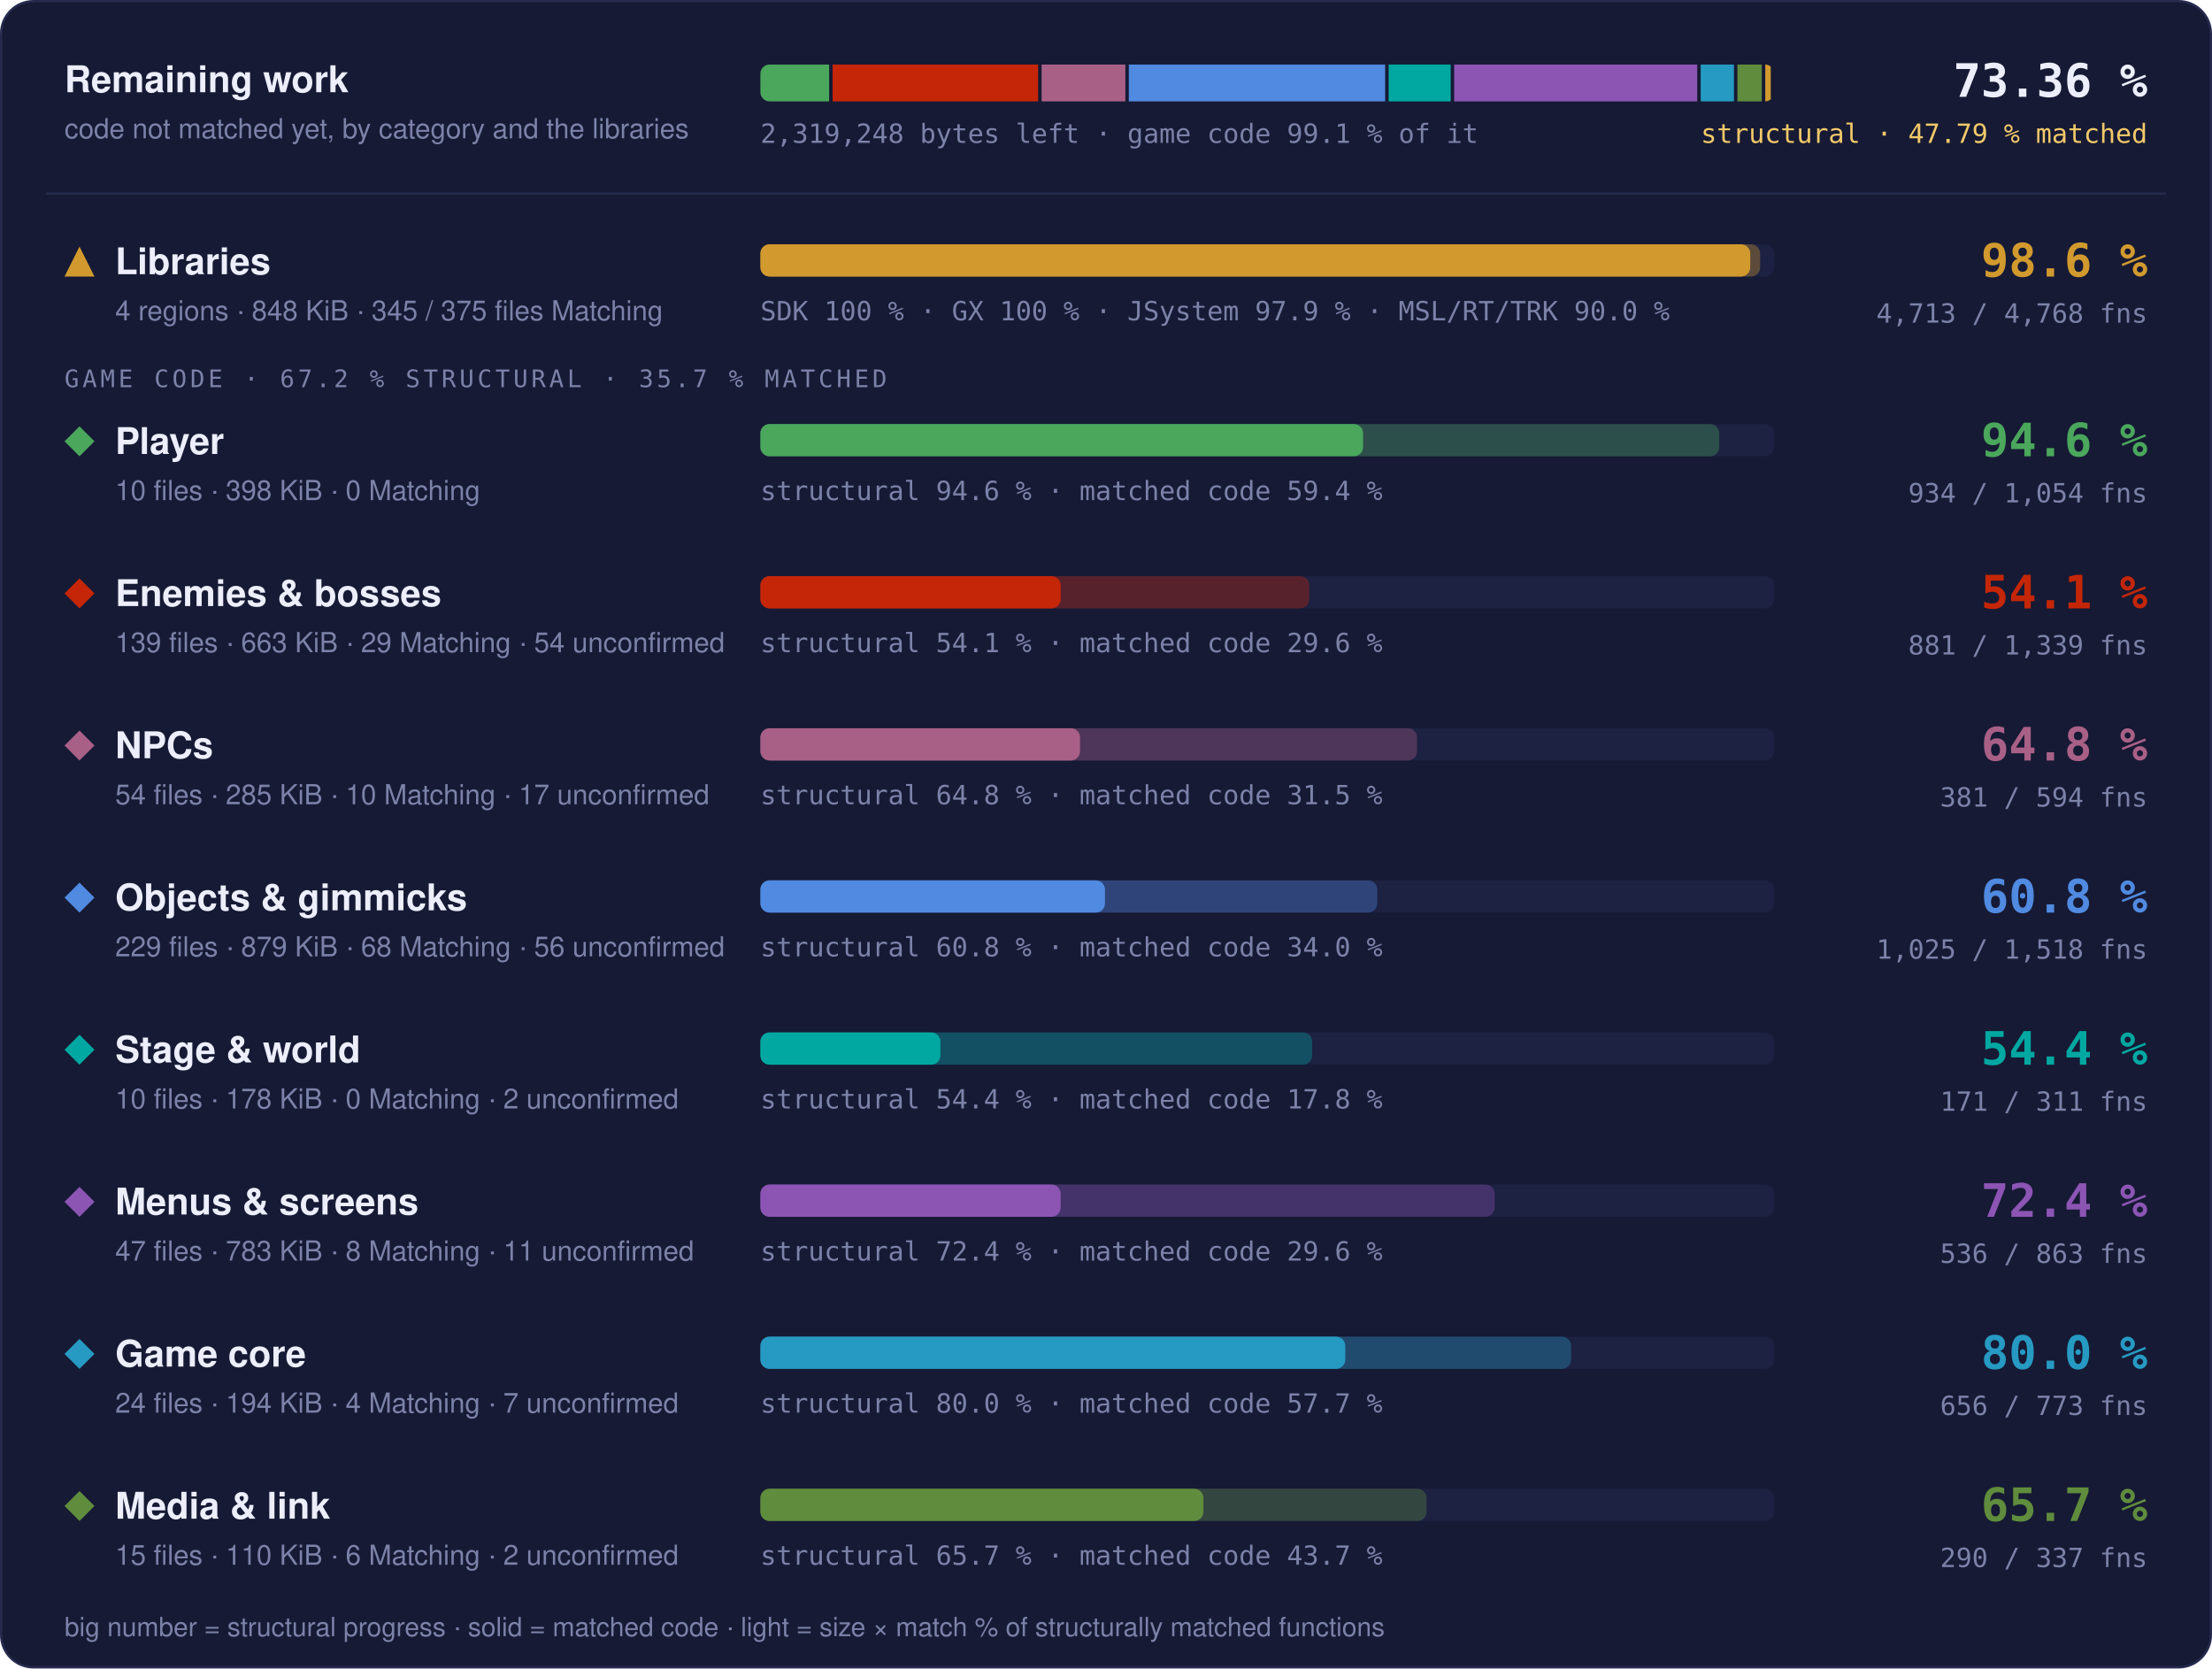
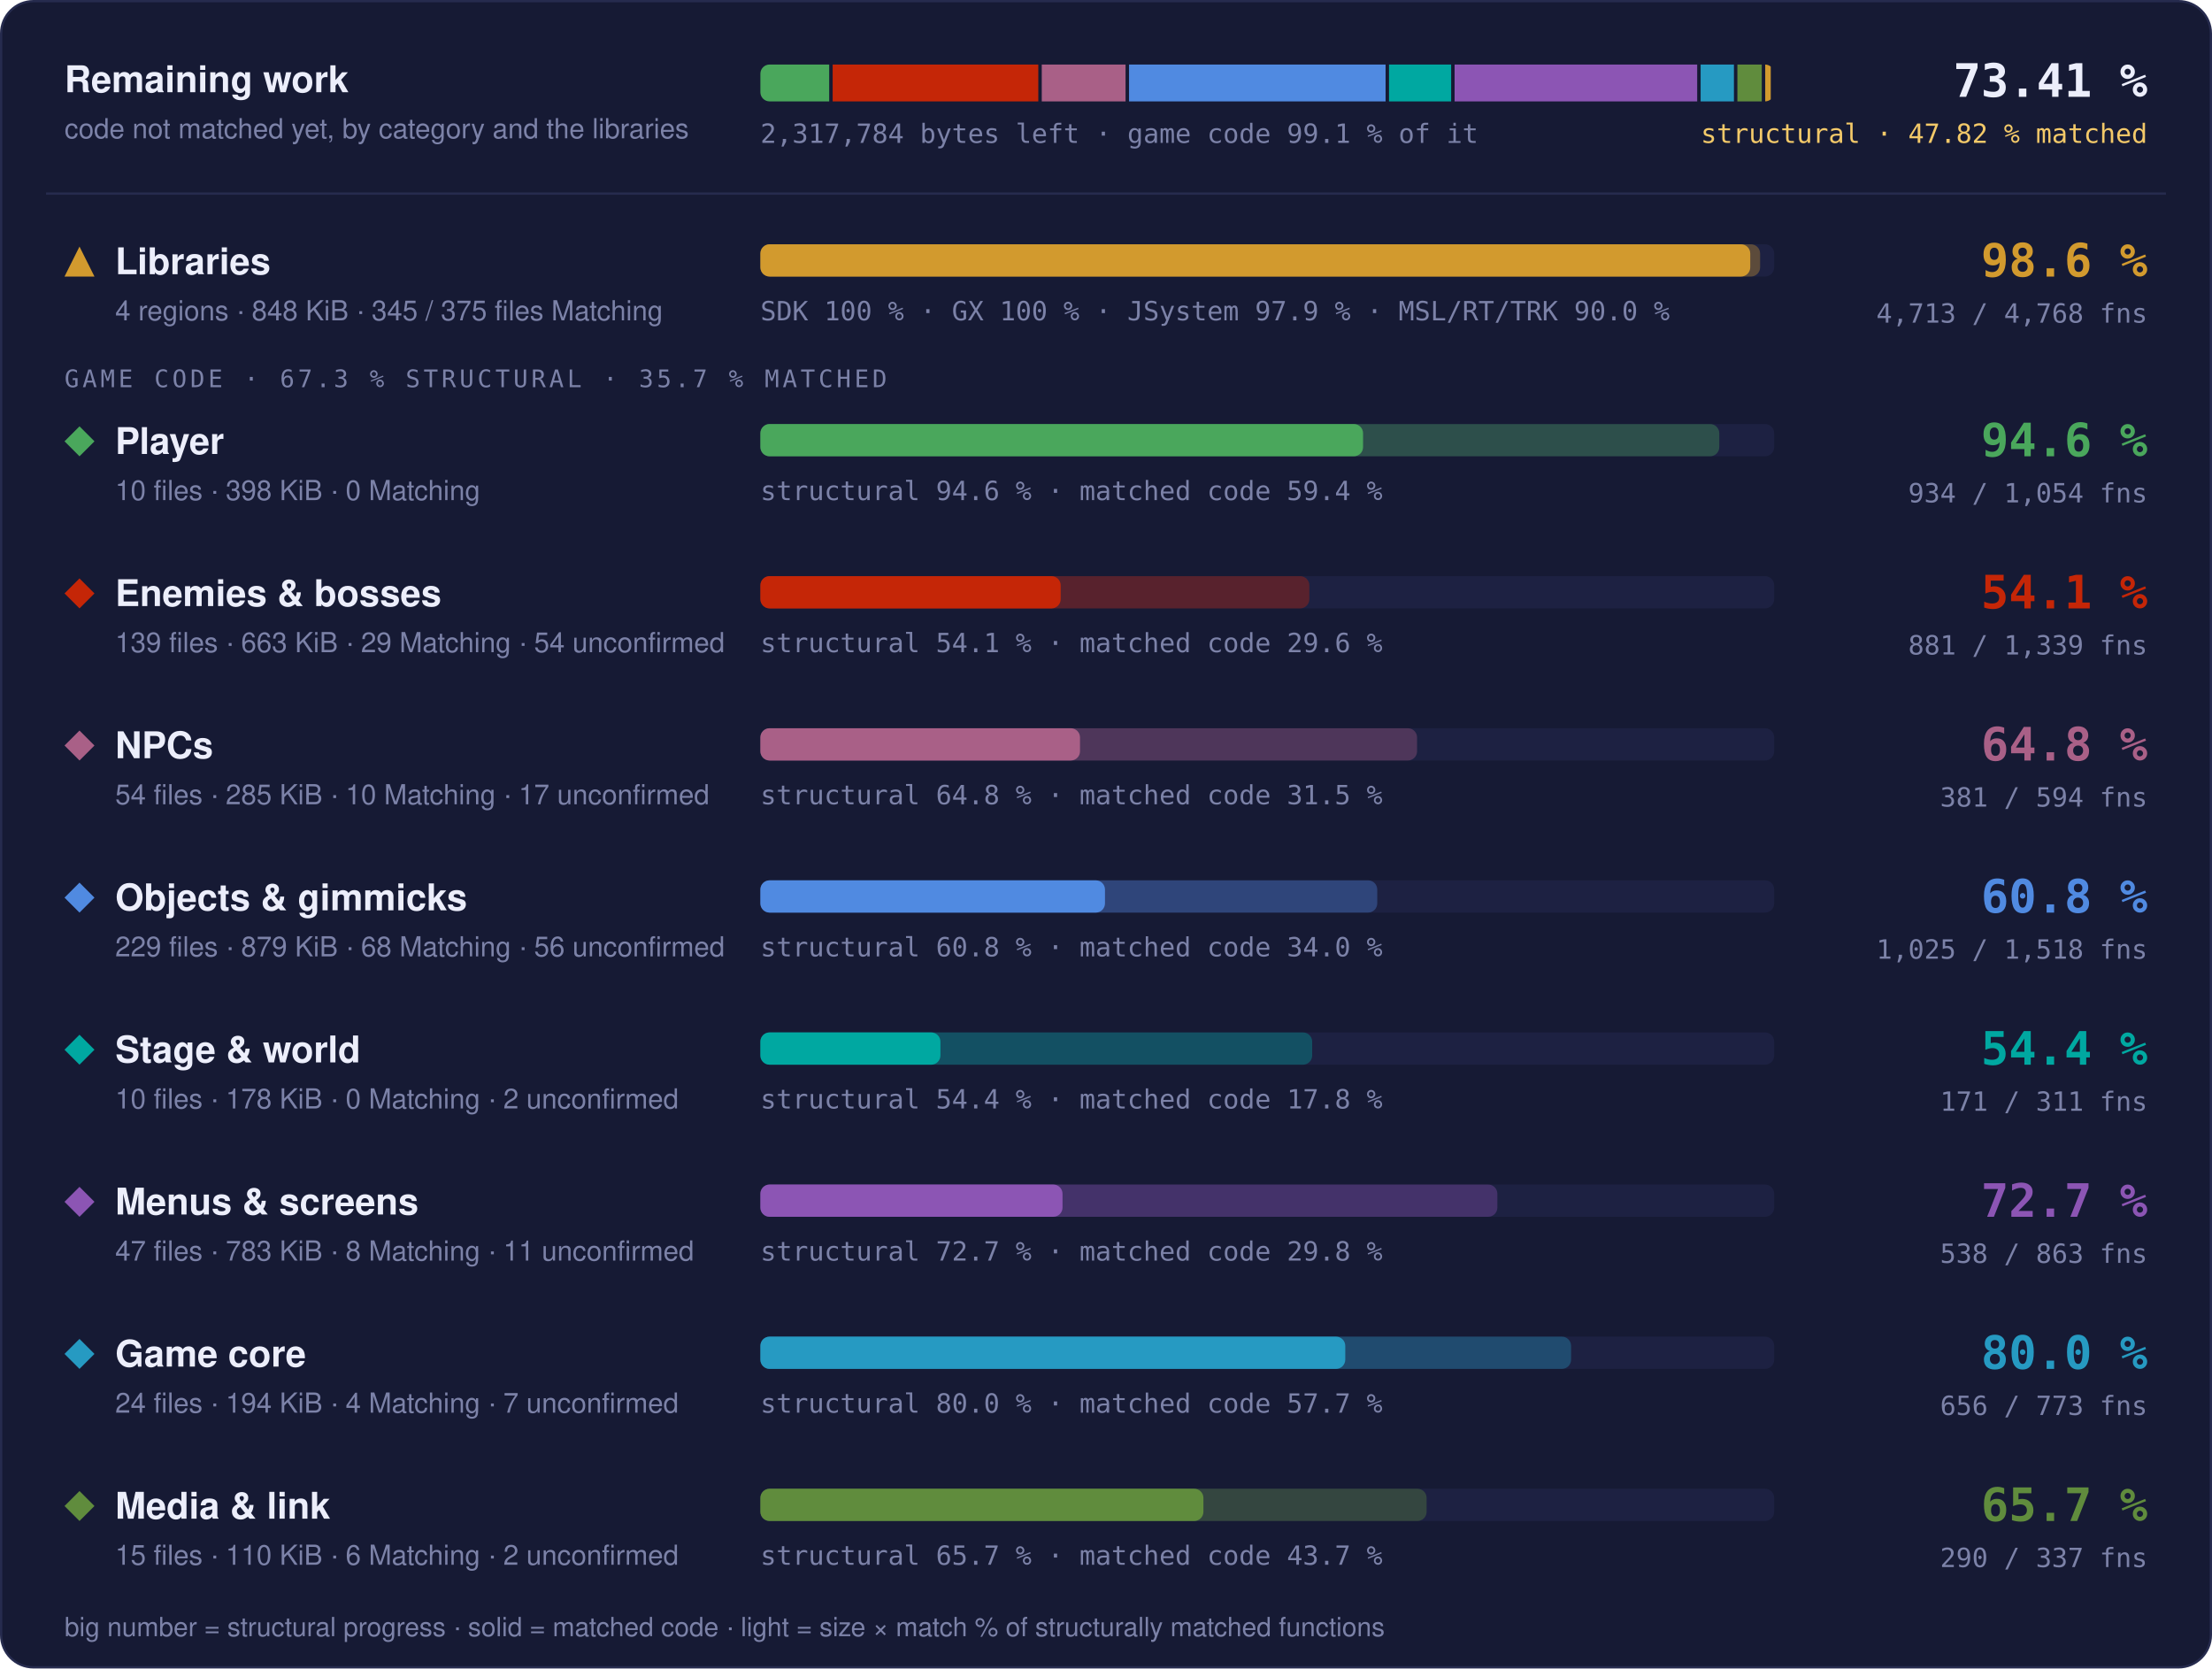
- <svg xmlns="http://www.w3.org/2000/svg" width="960" height="724" viewBox="0 0 960 724" role="img" aria-label="Progress overview: Libraries 98.6 % structural, 97.6 % matched code, 4713 of 4768 functions; Player 94.6 % structural, 59.4 % matched code, 934 of 1054 functions; Enemies &amp; bosses 54.1 % structural, 29.6 % matched code, 881 of 1339 functions; NPCs 64.8 % structural, 31.5 % matched code, 381 of 594 functions; Objects &amp; gimmicks 60.8 % structural, 34.0 % matched code, 1025 of 1518 functions; Stage &amp; world 54.4 % structural, 17.8 % matched code, 171 of 311 functions; Menus &amp; screens 72.4 % structural, 29.6 % matched code, 536 of 863 functions; Game core 80.0 % structural, 57.7 % matched code, 656 of 773 functions; Media &amp; link 65.7 % structural, 43.7 % matched code, 290 of 337 functions">
+ <svg xmlns="http://www.w3.org/2000/svg" width="960" height="724" viewBox="0 0 960 724" role="img" aria-label="Progress overview: Libraries 98.6 % structural, 97.6 % matched code, 4713 of 4768 functions; Player 94.6 % structural, 59.4 % matched code, 934 of 1054 functions; Enemies &amp; bosses 54.1 % structural, 29.6 % matched code, 881 of 1339 functions; NPCs 64.8 % structural, 31.5 % matched code, 381 of 594 functions; Objects &amp; gimmicks 60.8 % structural, 34.0 % matched code, 1025 of 1518 functions; Stage &amp; world 54.4 % structural, 17.8 % matched code, 171 of 311 functions; Menus &amp; screens 72.7 % structural, 29.8 % matched code, 538 of 863 functions; Game core 80.0 % structural, 57.7 % matched code, 656 of 773 functions; Media &amp; link 65.7 % structural, 43.7 % matched code, 290 of 337 functions">
  <style>text { font-family: -apple-system, BlinkMacSystemFont, 'Segoe UI', Helvetica, Arial, sans-serif; } .mono { font-family: ui-monospace, SFMono-Regular, 'SF Mono', Menlo, Consolas, monospace; } .grow { transform-box: fill-box; transform-origin: 0 50%; animation: grow 1.4s cubic-bezier(.2,.8,.2,1) both; } @keyframes grow { from { transform: scaleX(0); } } @media (prefers-reduced-motion: reduce) { * { animation: none !important; } }</style>
  <rect x="0.5" y="0.5" width="959" height="723" rx="14" fill="#161a34" stroke="#262b4e" />
  <text x="28" y="40" font-size="16" font-weight="700" fill="#eceefb">Remaining work</text>
  <text x="28" y="60" font-size="12" fill="#7c82a8">code not matched yet, by category and the libraries</text>
  <clipPath id="rw">
    <rect x="330" y="28" width="440" height="16" rx="4" />
  </clipPath>
  <g clip-path="url(#rw)">
-     <rect class="grow" x="330.00" y="28" width="29.85" height="16" fill="#4aa75c" />
-     <rect class="grow" x="361.35" y="28" width="89.19" height="16" fill="#c52607" />
-     <rect class="grow" x="452.05" y="28" width="36.35" height="16" fill="#a96087" />
-     <rect class="grow" x="489.90" y="28" width="111.26" height="16" fill="#508ae1" />
-     <rect class="grow" x="602.66" y="28" width="26.94" height="16" fill="#00a8a1" />
-     <rect class="grow" x="631.10" y="28" width="105.49" height="16" fill="#8c55b4" />
-     <rect class="grow" x="738.09" y="28" width="14.44" height="16" fill="#269ac2" />
-     <rect class="grow" x="754.03" y="28" width="10.57" height="16" fill="#608c3d" />
-     <rect class="grow" x="766.11" y="28" width="2.39" height="16" fill="#d29a2e" />
+     <rect class="grow" x="330.00" y="28" width="29.87" height="16" fill="#4aa75c" />
+     <rect class="grow" x="361.37" y="28" width="89.25" height="16" fill="#c52607" />
+     <rect class="grow" x="452.12" y="28" width="36.37" height="16" fill="#a96087" />
+     <rect class="grow" x="490.00" y="28" width="111.34" height="16" fill="#508ae1" />
+     <rect class="grow" x="602.83" y="28" width="26.96" height="16" fill="#00a8a1" />
+     <rect class="grow" x="631.29" y="28" width="105.28" height="16" fill="#8c55b4" />
+     <rect class="grow" x="738.07" y="28" width="14.45" height="16" fill="#269ac2" />
+     <rect class="grow" x="754.02" y="28" width="10.58" height="16" fill="#608c3d" />
+     <rect class="grow" x="766.10" y="28" width="2.40" height="16" fill="#d29a2e" />
  </g>
-   <text x="330" y="62" class="mono" font-size="11.5" fill="#7c82a8">2,319,248 bytes left · game code 99.1 % of it</text>
-   <text x="932" y="42" text-anchor="end" class="mono" font-size="20" font-weight="700" fill="#eceefb">73.36 %</text>
-   <text x="932" y="62" text-anchor="end" class="mono" font-size="11.5" fill="#f3c969">structural · 47.79 % matched</text>
+   <text x="330" y="62" class="mono" font-size="11.5" fill="#7c82a8">2,317,784 bytes left · game code 99.1 % of it</text>
+   <text x="932" y="42" text-anchor="end" class="mono" font-size="20" font-weight="700" fill="#eceefb">73.41 %</text>
+   <text x="932" y="62" text-anchor="end" class="mono" font-size="11.5" fill="#f3c969">structural · 47.82 % matched</text>
  <line x1="20" x2="940" y1="84" y2="84" stroke="#262b4e" />
  <g fill="#d29a2e">
    <path d="M34.5 107L41 120L28 120Z" />
  </g>
  <text x="50" y="119" font-size="16" font-weight="700" fill="#eceefb">Libraries</text>
  <text x="50" y="139" font-size="12" fill="#7c82a8">4 regions · 848 KiB · 345 / 375 files Matching</text>
  <rect x="330" y="106" width="440" height="14" rx="4" fill="#1d2142" />
  <rect class="grow" style="animation-delay:0.0s" x="330" y="106" width="433.88" height="14" rx="4" fill="#d29a2e" fill-opacity="0.35" />
  <rect class="grow" style="animation-delay:0.0s" x="330" y="106" width="429.60" height="14" rx="4" fill="#d29a2e" />
  <text x="330" y="139" class="mono" font-size="11.5" fill="#7c82a8">SDK 100 % · GX 100 % · JSystem 97.9 % · MSL/RT/TRK 90.0 %</text>
  <text x="932" y="120" text-anchor="end" class="mono" font-size="20" font-weight="700" fill="#d29a2e">98.6 %</text>
  <text x="932" y="140" text-anchor="end" class="mono" font-size="11.5" fill="#7c82a8">4,713 / 4,768 fns</text>
-   <text x="28" y="168" class="mono" font-size="10.5" letter-spacing="0.14em" fill="#7c82a8">GAME CODE · 67.2 % STRUCTURAL · 35.7 % MATCHED</text>
+   <text x="28" y="168" class="mono" font-size="10.5" letter-spacing="0.14em" fill="#7c82a8">GAME CODE · 67.3 % STRUCTURAL · 35.7 % MATCHED</text>
  <g fill="#4aa75c">
    <path d="M34.5 185L41 191.5L34.5 198L28 191.5Z" />
  </g>
  <text x="50" y="197" font-size="16" font-weight="700" fill="#eceefb">Player</text>
  <text x="50" y="217" font-size="12" fill="#7c82a8">10 files · 398 KiB · 0 Matching</text>
  <rect x="330" y="184" width="440" height="14" rx="4" fill="#1d2142" />
  <rect class="grow" style="animation-delay:0.1s" x="330" y="184" width="416.16" height="14" rx="4" fill="#4aa75c" fill-opacity="0.35" />
  <rect class="grow" style="animation-delay:0.1s" x="330" y="184" width="261.57" height="14" rx="4" fill="#4aa75c" />
  <text x="330" y="217" class="mono" font-size="11.5" fill="#7c82a8">structural 94.6 % · matched code 59.4 %</text>
  <text x="932" y="198" text-anchor="end" class="mono" font-size="20" font-weight="700" fill="#4aa75c">94.6 %</text>
  <text x="932" y="218" text-anchor="end" class="mono" font-size="11.5" fill="#7c82a8">934 / 1,054 fns</text>
  <g fill="#c52607">
    <path d="M34.5 251L41 257.5L34.5 264L28 257.5Z" />
  </g>
  <text x="50" y="263" font-size="16" font-weight="700" fill="#eceefb">Enemies &amp; bosses</text>
  <text x="50" y="283" font-size="12" fill="#7c82a8">139 files · 663 KiB · 29 Matching · 54 unconfirmed</text>
  <rect x="330" y="250" width="440" height="14" rx="4" fill="#1d2142" />
  <rect class="grow" style="animation-delay:0.2s" x="330" y="250" width="238.25" height="14" rx="4" fill="#c52607" fill-opacity="0.35" />
  <rect class="grow" style="animation-delay:0.2s" x="330" y="250" width="130.33" height="14" rx="4" fill="#c52607" />
  <text x="330" y="283" class="mono" font-size="11.5" fill="#7c82a8">structural 54.1 % · matched code 29.6 %</text>
  <text x="932" y="264" text-anchor="end" class="mono" font-size="20" font-weight="700" fill="#c52607">54.1 %</text>
  <text x="932" y="284" text-anchor="end" class="mono" font-size="11.5" fill="#7c82a8">881 / 1,339 fns</text>
  <g fill="#a96087">
    <path d="M34.5 317L41 323.5L34.5 330L28 323.5Z" />
  </g>
  <text x="50" y="329" font-size="16" font-weight="700" fill="#eceefb">NPCs</text>
  <text x="50" y="349" font-size="12" fill="#7c82a8">54 files · 285 KiB · 10 Matching · 17 unconfirmed</text>
  <rect x="330" y="316" width="440" height="14" rx="4" fill="#1d2142" />
  <rect class="grow" style="animation-delay:0.3s" x="330" y="316" width="285.00" height="14" rx="4" fill="#a96087" fill-opacity="0.35" />
  <rect class="grow" style="animation-delay:0.3s" x="330" y="316" width="138.72" height="14" rx="4" fill="#a96087" />
  <text x="330" y="349" class="mono" font-size="11.5" fill="#7c82a8">structural 64.8 % · matched code 31.5 %</text>
  <text x="932" y="330" text-anchor="end" class="mono" font-size="20" font-weight="700" fill="#a96087">64.8 %</text>
  <text x="932" y="350" text-anchor="end" class="mono" font-size="11.5" fill="#7c82a8">381 / 594 fns</text>
  <g fill="#508ae1">
    <path d="M34.5 383L41 389.5L34.5 396L28 389.5Z" />
  </g>
  <text x="50" y="395" font-size="16" font-weight="700" fill="#eceefb">Objects &amp; gimmicks</text>
  <text x="50" y="415" font-size="12" fill="#7c82a8">229 files · 879 KiB · 68 Matching · 56 unconfirmed</text>
  <rect x="330" y="382" width="440" height="14" rx="4" fill="#1d2142" />
  <rect class="grow" style="animation-delay:0.4s" x="330" y="382" width="267.72" height="14" rx="4" fill="#508ae1" fill-opacity="0.35" />
  <rect class="grow" style="animation-delay:0.4s" x="330" y="382" width="149.56" height="14" rx="4" fill="#508ae1" />
  <text x="330" y="415" class="mono" font-size="11.5" fill="#7c82a8">structural 60.8 % · matched code 34.0 %</text>
  <text x="932" y="396" text-anchor="end" class="mono" font-size="20" font-weight="700" fill="#508ae1">60.8 %</text>
  <text x="932" y="416" text-anchor="end" class="mono" font-size="11.5" fill="#7c82a8">1,025 / 1,518 fns</text>
  <g fill="#00a8a1">
    <path d="M34.5 449L41 455.5L34.5 462L28 455.5Z" />
  </g>
  <text x="50" y="461" font-size="16" font-weight="700" fill="#eceefb">Stage &amp; world</text>
  <text x="50" y="481" font-size="12" fill="#7c82a8">10 files · 178 KiB · 0 Matching · 2 unconfirmed</text>
  <rect x="330" y="448" width="440" height="14" rx="4" fill="#1d2142" />
  <rect class="grow" style="animation-delay:0.5s" x="330" y="448" width="239.48" height="14" rx="4" fill="#00a8a1" fill-opacity="0.35" />
  <rect class="grow" style="animation-delay:0.5s" x="330" y="448" width="78.14" height="14" rx="4" fill="#00a8a1" />
  <text x="330" y="481" class="mono" font-size="11.5" fill="#7c82a8">structural 54.4 % · matched code 17.8 %</text>
  <text x="932" y="462" text-anchor="end" class="mono" font-size="20" font-weight="700" fill="#00a8a1">54.4 %</text>
  <text x="932" y="482" text-anchor="end" class="mono" font-size="11.5" fill="#7c82a8">171 / 311 fns</text>
  <g fill="#8c55b4">
    <path d="M34.5 515L41 521.5L34.5 528L28 521.5Z" />
  </g>
  <text x="50" y="527" font-size="16" font-weight="700" fill="#eceefb">Menus &amp; screens</text>
  <text x="50" y="547" font-size="12" fill="#7c82a8">47 files · 783 KiB · 8 Matching · 11 unconfirmed</text>
  <rect x="330" y="514" width="440" height="14" rx="4" fill="#1d2142" />
-   <rect class="grow" style="animation-delay:0.6s" x="330" y="514" width="318.70" height="14" rx="4" fill="#8c55b4" fill-opacity="0.35" />
-   <rect class="grow" style="animation-delay:0.6s" x="330" y="514" width="130.32" height="14" rx="4" fill="#8c55b4" />
-   <text x="330" y="547" class="mono" font-size="11.5" fill="#7c82a8">structural 72.4 % · matched code 29.6 %</text>
-   <text x="932" y="528" text-anchor="end" class="mono" font-size="20" font-weight="700" fill="#8c55b4">72.4 %</text>
-   <text x="932" y="548" text-anchor="end" class="mono" font-size="11.5" fill="#7c82a8">536 / 863 fns</text>
+   <rect class="grow" style="animation-delay:0.6s" x="330" y="514" width="319.85" height="14" rx="4" fill="#8c55b4" fill-opacity="0.35" />
+   <rect class="grow" style="animation-delay:0.6s" x="330" y="514" width="131.13" height="14" rx="4" fill="#8c55b4" />
+   <text x="330" y="547" class="mono" font-size="11.5" fill="#7c82a8">structural 72.7 % · matched code 29.8 %</text>
+   <text x="932" y="528" text-anchor="end" class="mono" font-size="20" font-weight="700" fill="#8c55b4">72.7 %</text>
+   <text x="932" y="548" text-anchor="end" class="mono" font-size="11.5" fill="#7c82a8">538 / 863 fns</text>
  <g fill="#269ac2">
    <path d="M34.5 581L41 587.5L34.5 594L28 587.5Z" />
  </g>
  <text x="50" y="593" font-size="16" font-weight="700" fill="#eceefb">Game core</text>
  <text x="50" y="613" font-size="12" fill="#7c82a8">24 files · 194 KiB · 4 Matching · 7 unconfirmed</text>
  <rect x="330" y="580" width="440" height="14" rx="4" fill="#1d2142" />
  <rect class="grow" style="animation-delay:0.7s" x="330" y="580" width="351.84" height="14" rx="4" fill="#269ac2" fill-opacity="0.35" />
  <rect class="grow" style="animation-delay:0.7s" x="330" y="580" width="253.84" height="14" rx="4" fill="#269ac2" />
  <text x="330" y="613" class="mono" font-size="11.5" fill="#7c82a8">structural 80.0 % · matched code 57.7 %</text>
  <text x="932" y="594" text-anchor="end" class="mono" font-size="20" font-weight="700" fill="#269ac2">80.0 %</text>
  <text x="932" y="614" text-anchor="end" class="mono" font-size="11.5" fill="#7c82a8">656 / 773 fns</text>
  <g fill="#608c3d">
    <path d="M34.5 647L41 653.5L34.5 660L28 653.5Z" />
  </g>
  <text x="50" y="659" font-size="16" font-weight="700" fill="#eceefb">Media &amp; link</text>
  <text x="50" y="679" font-size="12" fill="#7c82a8">15 files · 110 KiB · 6 Matching · 2 unconfirmed</text>
  <rect x="330" y="646" width="440" height="14" rx="4" fill="#1d2142" />
  <rect class="grow" style="animation-delay:0.8s" x="330" y="646" width="289.14" height="14" rx="4" fill="#608c3d" fill-opacity="0.35" />
  <rect class="grow" style="animation-delay:0.8s" x="330" y="646" width="192.28" height="14" rx="4" fill="#608c3d" />
  <text x="330" y="679" class="mono" font-size="11.5" fill="#7c82a8">structural 65.7 % · matched code 43.7 %</text>
  <text x="932" y="660" text-anchor="end" class="mono" font-size="20" font-weight="700" fill="#608c3d">65.7 %</text>
  <text x="932" y="680" text-anchor="end" class="mono" font-size="11.5" fill="#7c82a8">290 / 337 fns</text>
  <text x="28" y="710" font-size="11.5" fill="#7c82a8">big number = structural progress · solid = matched code · light = size × match % of structurally matched functions</text>
</svg>
